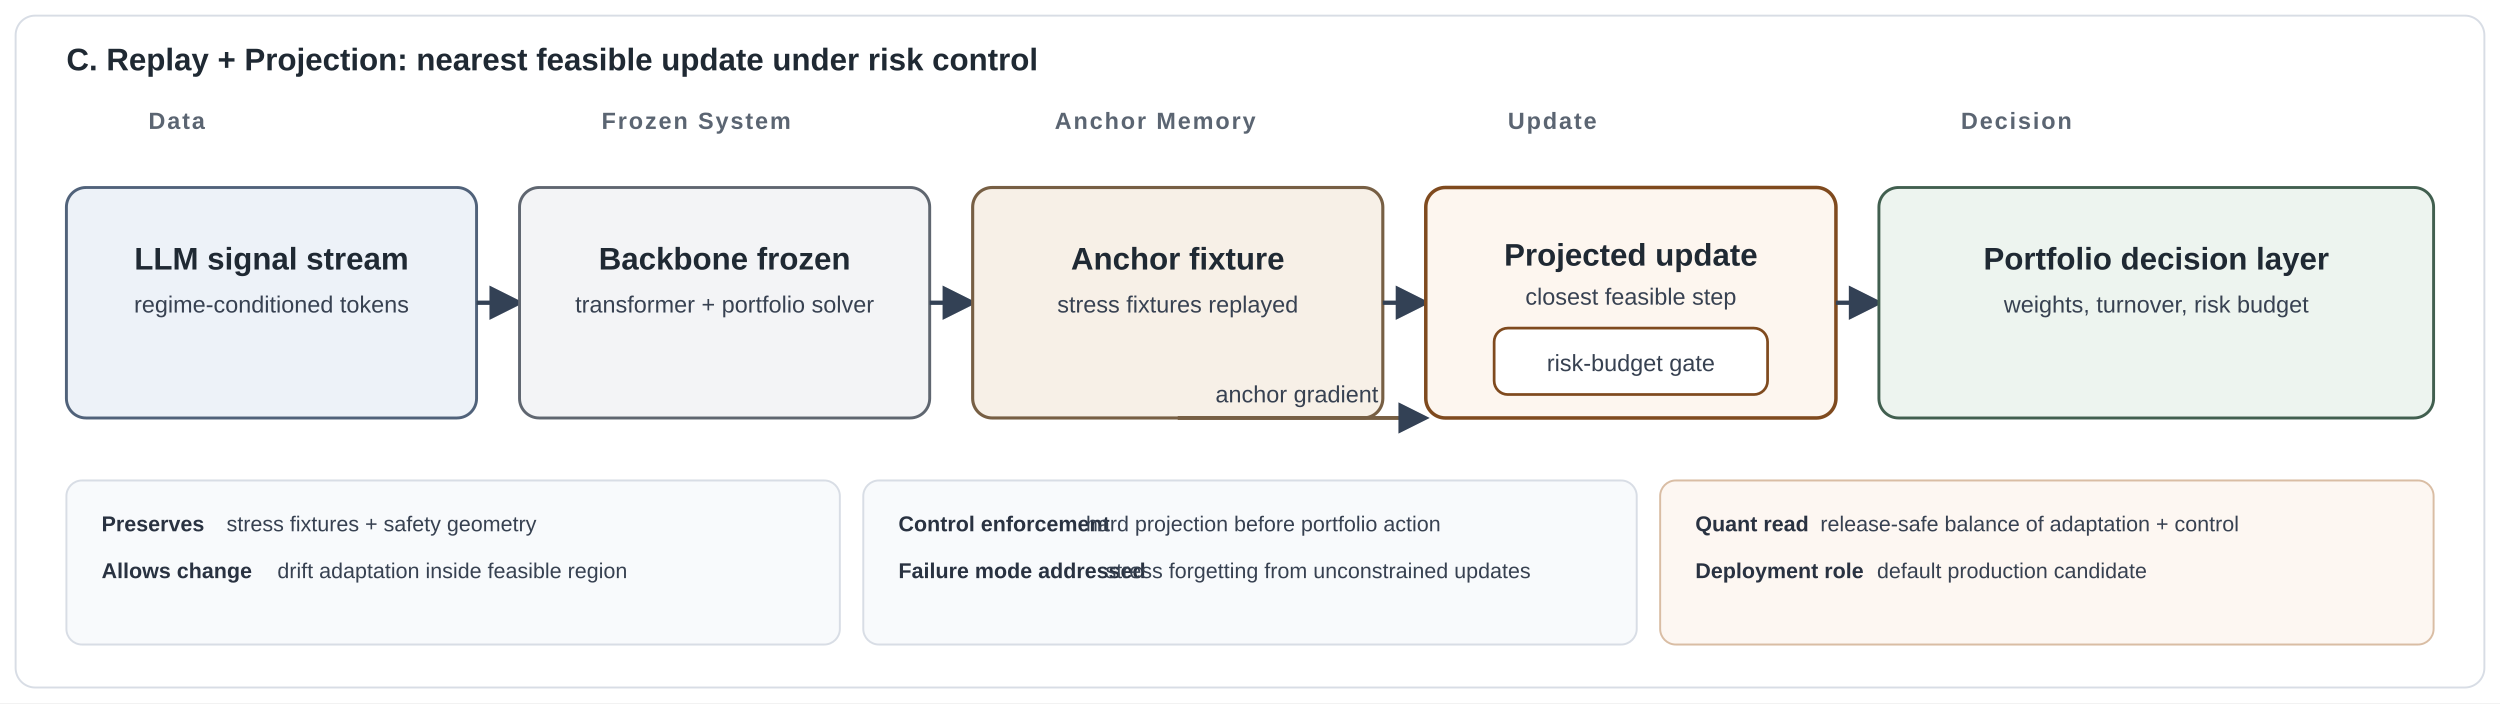
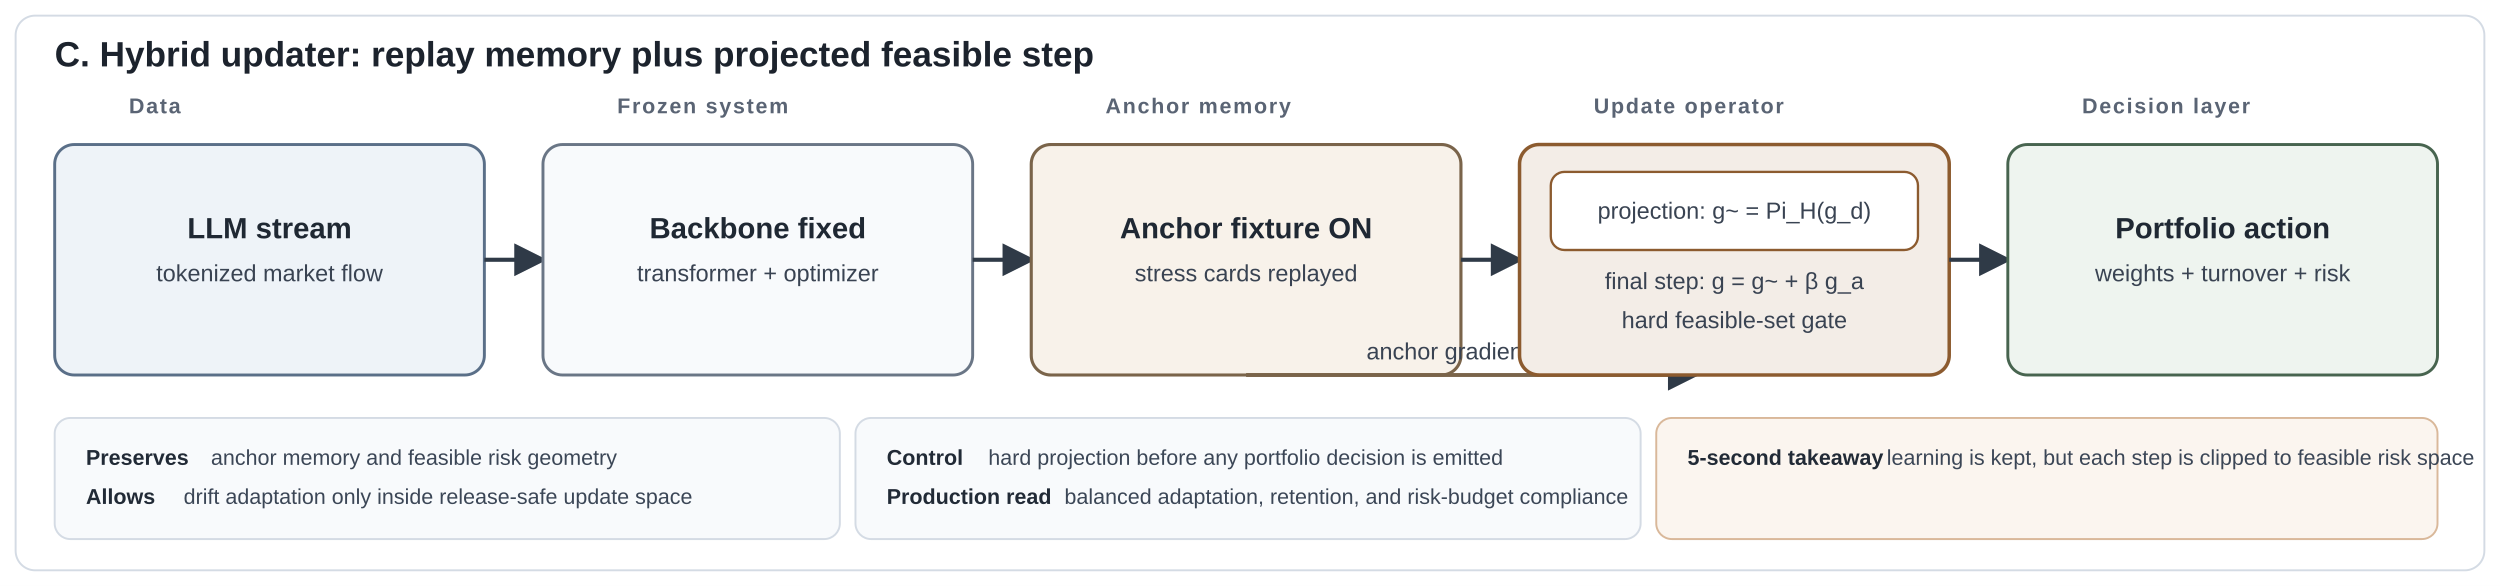
- <svg xmlns="http://www.w3.org/2000/svg" viewBox="0 0 1280 360" role="img" aria-label="Hybrid strategy pipeline with replay and projection gate">
+ <svg xmlns="http://www.w3.org/2000/svg" viewBox="0 0 1280 300" role="img" aria-label="Hybrid strategy pipeline with replay memory and projection gate">
  <defs>
    <style>
-       .role { font: 600 12px 'IBM Plex Sans', Arial, sans-serif; letter-spacing: 0.08em; fill: #5b6572; text-transform: uppercase; }
-       .title { font: 600 16px 'IBM Plex Sans', Arial, sans-serif; fill: #1f2933; }
-       .sub { font: 400 12px 'IBM Plex Sans', Arial, sans-serif; fill: #374151; }
-       .chip { font: 600 11px 'IBM Plex Sans', Arial, sans-serif; fill: #293241; }
-       .chipv { font: 400 11px 'IBM Plex Sans', Arial, sans-serif; fill: #374151; }
+       .title { font: 600 18px 'IBM Plex Sans', Arial, sans-serif; fill: #1c232d; }
+       .role { font: 600 11px 'IBM Plex Sans', Arial, sans-serif; letter-spacing: 0.08em; text-transform: uppercase; fill: #5a6474; }
+       .node { font: 600 15px 'IBM Plex Sans', Arial, sans-serif; fill: #1f2833; }
+       .sub { font: 500 12px 'IBM Plex Sans', Arial, sans-serif; fill: #394352; }
+       .rail { font: 600 11px 'IBM Plex Sans', Arial, sans-serif; fill: #212a36; }
+       .railv { font: 500 11px 'IBM Plex Sans', Arial, sans-serif; fill: #3b4656; }
    </style>
-     <marker id="arr" markerWidth="8" markerHeight="8" refX="7" refY="4" orient="auto">
-       <path d="M0,0 L8,4 L0,8 z" fill="#334155" />
+     <marker id="arrow" markerWidth="8" markerHeight="8" refX="7" refY="4" orient="auto">
+       <path d="M0,0 L8,4 L0,8 z" fill="#2f3a47" />
    </marker>
  </defs>
-   <rect width="1280" height="360" fill="#ffffff" />
-   <rect x="8" y="8" width="1264" height="344" rx="10" fill="#ffffff" stroke="#d8dde5" />
-   <text x="34" y="36" class="title">C. Replay + Projection: nearest feasible update under risk control</text>
-   <text x="76" y="66" class="role">Data</text>
-   <text x="308" y="66" class="role">Frozen System</text>
-   <text x="540" y="66" class="role">Anchor Memory</text>
-   <text x="772" y="66" class="role">Update</text>
-   <text x="1004" y="66" class="role">Decision</text>
-   <rect x="34" y="96" width="210" height="118" rx="10" fill="#edf2f8" stroke="#50627a" stroke-width="1.5" />
-   <text x="139" y="138" text-anchor="middle" class="title" font-size="15">LLM signal stream</text>
-   <text x="139" y="160" text-anchor="middle" class="sub">regime-conditioned tokens</text>
-   <line x1="244" y1="155" x2="266" y2="155" stroke="#334155" stroke-width="2.2" marker-end="url(#arr)" />
-   <rect x="266" y="96" width="210" height="118" rx="10" fill="#f3f4f6" stroke="#5f6670" stroke-width="1.5" />
-   <text x="371" y="138" text-anchor="middle" class="title" font-size="15">Backbone frozen</text>
-   <text x="371" y="160" text-anchor="middle" class="sub">transformer + portfolio solver</text>
-   <line x1="476" y1="155" x2="498" y2="155" stroke="#334155" stroke-width="2.2" marker-end="url(#arr)" />
-   <rect x="498" y="96" width="210" height="118" rx="10" fill="#f7f0e7" stroke="#775f44" stroke-width="1.6" />
-   <text x="603" y="138" text-anchor="middle" class="title" font-size="15">Anchor fixture</text>
-   <text x="603" y="160" text-anchor="middle" class="sub">stress fixtures replayed</text>
-   <line x1="603" y1="214" x2="730" y2="214" stroke="#775f44" stroke-width="2" marker-end="url(#arr)" />
-   <text x="664" y="206" text-anchor="middle" class="sub" fill="#5e4b37">anchor gradient</text>
-   <line x1="708" y1="155" x2="730" y2="155" stroke="#334155" stroke-width="2.2" marker-end="url(#arr)" />
-   <rect x="730" y="96" width="210" height="118" rx="10" fill="#fdf6ef" stroke="#7f4a1e" stroke-width="1.8" />
-   <text x="835" y="136" text-anchor="middle" class="title" font-size="15">Projected update</text>
-   <text x="835" y="156" text-anchor="middle" class="sub">closest feasible step</text>
-   <rect x="765" y="168" width="140" height="34" rx="7" fill="#ffffff" stroke="#7f4a1e" stroke-width="1.4" />
-   <text x="835" y="190" text-anchor="middle" class="sub" fill="#7f4a1e">risk-budget gate</text>
-   <line x1="940" y1="155" x2="962" y2="155" stroke="#334155" stroke-width="2.2" marker-end="url(#arr)" />
-   <rect x="962" y="96" width="284" height="118" rx="10" fill="#edf4ef" stroke="#415f4f" stroke-width="1.5" />
-   <text x="1104" y="138" text-anchor="middle" class="title" font-size="15">Portfolio decision layer</text>
-   <text x="1104" y="160" text-anchor="middle" class="sub">weights, turnover, risk budget</text>
-   <rect x="34" y="246" width="396" height="84" rx="8" fill="#f8fafc" stroke="#d8dde5" />
-   <text x="52" y="272" class="chip">Preserves</text>
-   <text x="116" y="272" class="chipv">stress fixtures + safety geometry</text>
-   <text x="52" y="296" class="chip">Allows change</text>
-   <text x="142" y="296" class="chipv">drift adaptation inside feasible region</text>
-   <rect x="442" y="246" width="396" height="84" rx="8" fill="#f8fafc" stroke="#d8dde5" />
-   <text x="460" y="272" class="chip">Control enforcement</text>
-   <text x="556" y="272" class="chipv">hard projection before portfolio action</text>
-   <text x="460" y="296" class="chip">Failure mode addressed</text>
-   <text x="566" y="296" class="chipv">stress forgetting from unconstrained updates</text>
-   <rect x="850" y="246" width="396" height="84" rx="8" fill="#fdf7f2" stroke="#d9bda4" />
-   <text x="868" y="272" class="chip">Quant read</text>
-   <text x="932" y="272" class="chipv">release-safe balance of adaptation + control</text>
-   <text x="868" y="296" class="chip">Deployment role</text>
-   <text x="961" y="296" class="chipv">default production candidate</text>
+   <rect width="1280" height="300" fill="#ffffff" />
+   <rect x="8" y="8" width="1264" height="284" rx="10" fill="#ffffff" stroke="#d4dbe4" />
+   <text x="28" y="34" class="title">C. Hybrid updater: replay memory plus projected feasible step</text>
+   <text x="66" y="58" class="role">Data</text>
+   <text x="316" y="58" class="role">Frozen system</text>
+   <text x="566" y="58" class="role">Anchor memory</text>
+   <text x="816" y="58" class="role">Update operator</text>
+   <text x="1066" y="58" class="role">Decision layer</text>
+   <rect x="28" y="74" width="220" height="118" rx="10" fill="#eef3f8" stroke="#5a6f88" stroke-width="1.5" />
+   <text x="138" y="122" text-anchor="middle" class="node">LLM stream</text>
+   <text x="138" y="144" text-anchor="middle" class="sub">tokenized market flow</text>
+   <line x1="248" y1="133" x2="278" y2="133" stroke="#2f3a47" stroke-width="2.1" marker-end="url(#arrow)" />
+   <rect x="278" y="74" width="220" height="118" rx="10" fill="#f8fafc" stroke="#6a7686" stroke-width="1.5" />
+   <text x="388" y="122" text-anchor="middle" class="node">Backbone fixed</text>
+   <text x="388" y="144" text-anchor="middle" class="sub">transformer + optimizer</text>
+   <line x1="498" y1="133" x2="528" y2="133" stroke="#2f3a47" stroke-width="2.1" marker-end="url(#arrow)" />
+   <rect x="528" y="74" width="220" height="118" rx="10" fill="#f8f2ea" stroke="#7a644a" stroke-width="1.6" />
+   <text x="638" y="122" text-anchor="middle" class="node">Anchor fixture ON</text>
+   <text x="638" y="144" text-anchor="middle" class="sub">stress cards replayed</text>
+   <line x1="748" y1="133" x2="778" y2="133" stroke="#2f3a47" stroke-width="2.1" marker-end="url(#arrow)" />
+   <line x1="638" y1="192" x2="868" y2="192" stroke="#7a644a" stroke-width="2" marker-end="url(#arrow)" />
+   <text x="753" y="184" text-anchor="middle" class="sub" fill="#65503a">anchor gradient g_a</text>
+   <rect x="778" y="74" width="220" height="118" rx="10" fill="#f3ede7" stroke="#8c5b2f" stroke-width="1.8" />
+   <rect x="794" y="88" width="188" height="40" rx="7" fill="#ffffff" stroke="#8c5b2f" stroke-width="1.2" />
+   <text x="888" y="112" text-anchor="middle" class="sub" fill="#714620">projection: g~ = Pi_H(g_d)</text>
+   <text x="888" y="148" text-anchor="middle" class="sub">final step: g = g~ + β g_a</text>
+   <text x="888" y="168" text-anchor="middle" class="sub">hard feasible-set gate</text>
+   <line x1="998" y1="133" x2="1028" y2="133" stroke="#2f3a47" stroke-width="2.1" marker-end="url(#arrow)" />
+   <rect x="1028" y="74" width="220" height="118" rx="10" fill="#eef4ef" stroke="#47644f" stroke-width="1.5" />
+   <text x="1138" y="122" text-anchor="middle" class="node">Portfolio action</text>
+   <text x="1138" y="144" text-anchor="middle" class="sub">weights + turnover + risk</text>
+   <rect x="28" y="214" width="402" height="62" rx="8" fill="#f8fafc" stroke="#d4dbe4" />
+   <text x="44" y="238" class="rail">Preserves</text>
+   <text x="108" y="238" class="railv">anchor memory and feasible risk geometry</text>
+   <text x="44" y="258" class="rail">Allows</text>
+   <text x="94" y="258" class="railv">drift adaptation only inside release-safe update space</text>
+   <rect x="438" y="214" width="402" height="62" rx="8" fill="#f8fafc" stroke="#d4dbe4" />
+   <text x="454" y="238" class="rail">Control</text>
+   <text x="506" y="238" class="railv">hard projection before any portfolio decision is emitted</text>
+   <text x="454" y="258" class="rail">Production read</text>
+   <text x="545" y="258" class="railv">balanced adaptation, retention, and risk-budget compliance</text>
+   <rect x="848" y="214" width="400" height="62" rx="8" fill="#fbf5ef" stroke="#d9b89a" />
+   <text x="864" y="238" class="rail">5-second takeaway</text>
+   <text x="966" y="238" class="railv">learning is kept, but each step is clipped to feasible risk space</text>
</svg>
